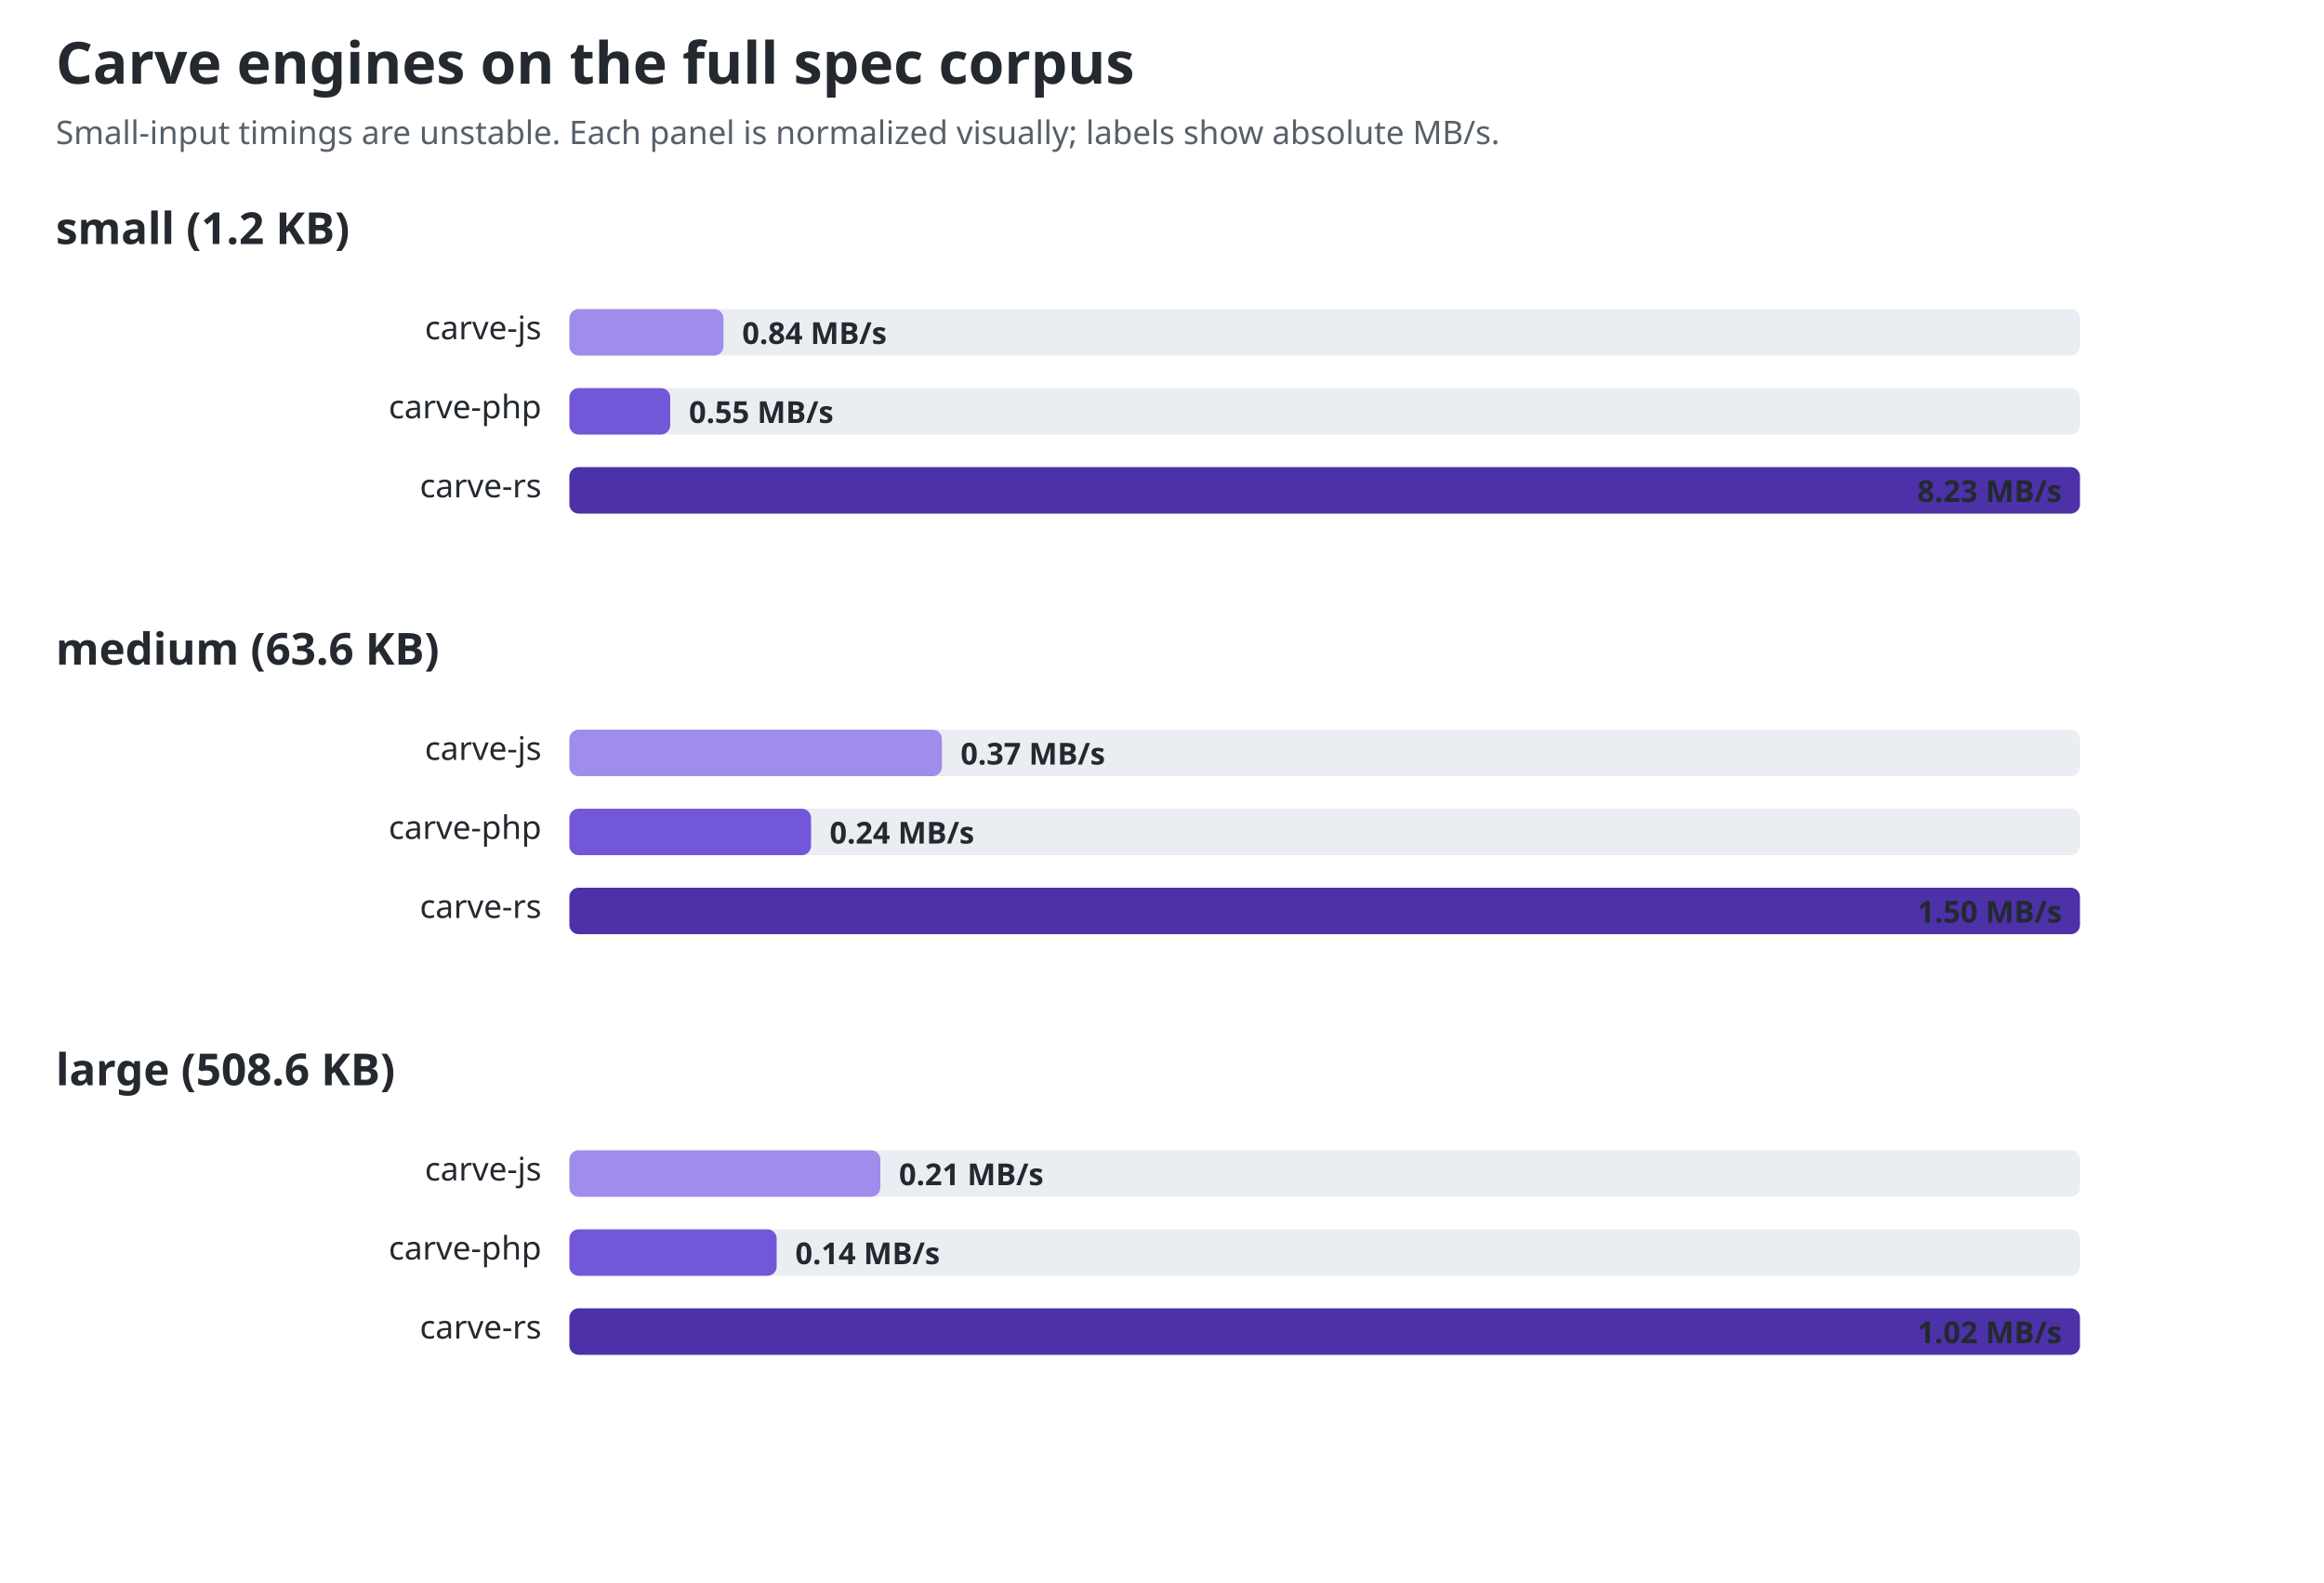
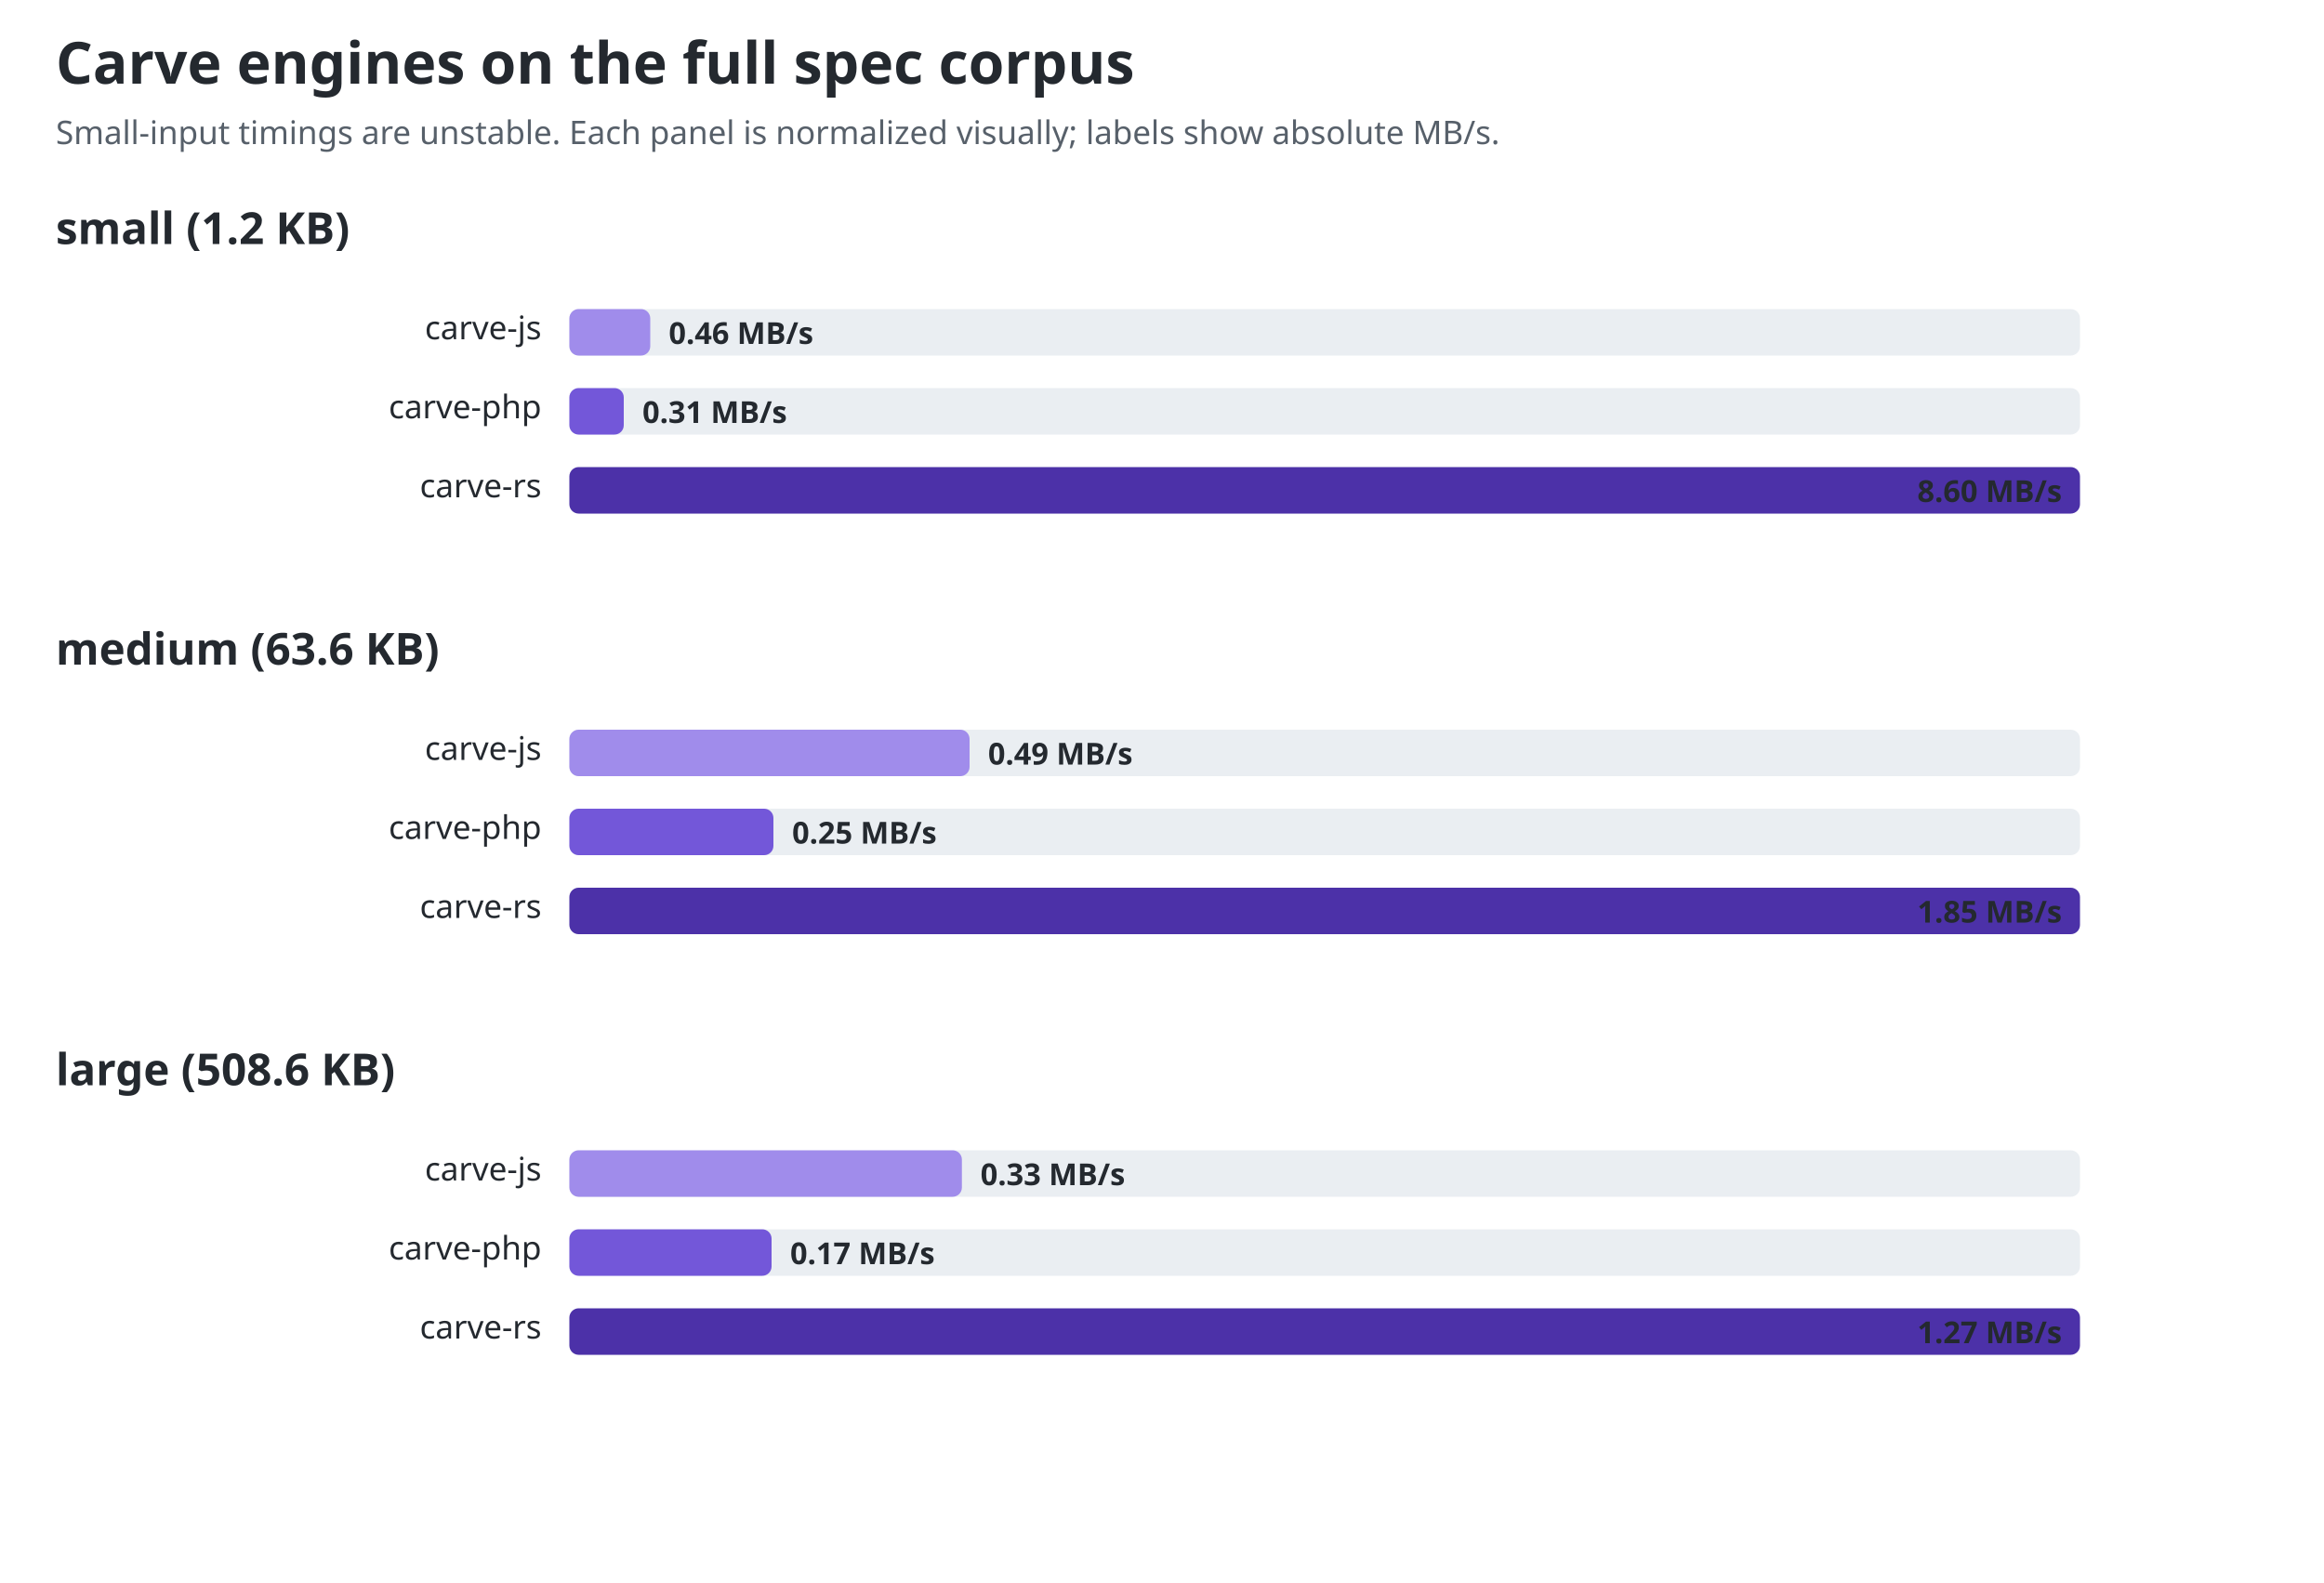
<svg xmlns="http://www.w3.org/2000/svg" width="1000" height="681" viewBox="0 0 1000 681" role="img" aria-labelledby="title desc">
  <style>text{font-family:ui-sans-serif,system-ui,sans-serif;fill:#24292f}.title{font-size:25px;font-weight:700}.sub{font-size:14px;fill:#57606a}.group{font-size:19px;font-weight:650}.label{font-size:14px}.value{font-size:13px;font-weight:650;fill:#24292f}.track{fill:#eaeef2}@media(prefers-color-scheme:dark){text,.value{fill:#f0f6fc}.sub{fill:#8c959f}.track{fill:#30363d}}</style>
  <text id="chart-title" class="title" x="24" y="36">Carve engines on the full spec corpus</text>
  <text class="sub" x="24" y="62">Small-input timings are unstable. Each panel is normalized visually; labels show absolute MB/s.</text>
  <text class="group" x="24" y="105">small (1.2 KB)</text>
  <text class="label" x="233" y="146" text-anchor="end">carve-js</text>
  <rect class="track" x="245" y="133" width="650" height="20" rx="4" />
-   <rect x="245" y="133" width="66.3" height="20" rx="4" fill="#a08ceb" />
-   <text class="value" x="319.343" y="148">0.84 MB/s</text>
+   <rect x="245" y="133" width="34.8" height="20" rx="4" fill="#a08ceb" />
+   <text class="value" x="287.767" y="148">0.46 MB/s</text>
  <text class="label" x="233" y="180" text-anchor="end">carve-php</text>
  <rect class="track" x="245" y="167" width="650" height="20" rx="4" />
-   <rect x="245" y="167" width="43.4" height="20" rx="4" fill="#7357d9" />
-   <text class="value" x="296.439" y="182">0.55 MB/s</text>
+   <rect x="245" y="167" width="23.4" height="20" rx="4" fill="#7357d9" />
+   <text class="value" x="276.43" y="182">0.31 MB/s</text>
  <text class="label" x="233" y="214" text-anchor="end">carve-rs</text>
  <rect class="track" x="245" y="201" width="650" height="20" rx="4" />
  <rect x="245" y="201" width="650.0" height="20" rx="4" fill="#4c31a8" />
-   <text class="value" x="825" y="216">8.23 MB/s</text>
+   <text class="value" x="825" y="216">8.60 MB/s</text>
  <text class="group" x="24" y="286">medium (63.6 KB)</text>
  <text class="label" x="233" y="327" text-anchor="end">carve-js</text>
  <rect class="track" x="245" y="314" width="650" height="20" rx="4" />
-   <rect x="245" y="314" width="160.3" height="20" rx="4" fill="#a08ceb" />
-   <text class="value" x="413.333" y="329">0.37 MB/s</text>
+   <rect x="245" y="314" width="172.2" height="20" rx="4" fill="#a08ceb" />
+   <text class="value" x="425.162" y="329">0.49 MB/s</text>
  <text class="label" x="233" y="361" text-anchor="end">carve-php</text>
  <rect class="track" x="245" y="348" width="650" height="20" rx="4" />
-   <rect x="245" y="348" width="104.0" height="20" rx="4" fill="#7357d9" />
-   <text class="value" x="357" y="363">0.24 MB/s</text>
+   <rect x="245" y="348" width="87.8" height="20" rx="4" fill="#7357d9" />
+   <text class="value" x="340.838" y="363">0.25 MB/s</text>
  <text class="label" x="233" y="395" text-anchor="end">carve-rs</text>
  <rect class="track" x="245" y="382" width="650" height="20" rx="4" />
  <rect x="245" y="382" width="650.0" height="20" rx="4" fill="#4c31a8" />
-   <text class="value" x="825" y="397">1.50 MB/s</text>
+   <text class="value" x="825" y="397">1.85 MB/s</text>
  <text class="group" x="24" y="467">large (508.6 KB)</text>
  <text class="label" x="233" y="508" text-anchor="end">carve-js</text>
  <rect class="track" x="245" y="495" width="650" height="20" rx="4" />
-   <rect x="245" y="495" width="133.8" height="20" rx="4" fill="#a08ceb" />
-   <text class="value" x="386.824" y="510">0.21 MB/s</text>
+   <rect x="245" y="495" width="168.9" height="20" rx="4" fill="#a08ceb" />
+   <text class="value" x="421.898" y="510">0.33 MB/s</text>
  <text class="label" x="233" y="542" text-anchor="end">carve-php</text>
  <rect class="track" x="245" y="529" width="650" height="20" rx="4" />
-   <rect x="245" y="529" width="89.2" height="20" rx="4" fill="#7357d9" />
-   <text class="value" x="342.216" y="544">0.14 MB/s</text>
+   <rect x="245" y="529" width="87.0" height="20" rx="4" fill="#7357d9" />
+   <text class="value" x="340.008" y="544">0.17 MB/s</text>
  <text class="label" x="233" y="576" text-anchor="end">carve-rs</text>
  <rect class="track" x="245" y="563" width="650" height="20" rx="4" />
  <rect x="245" y="563" width="650.0" height="20" rx="4" fill="#4c31a8" />
-   <text class="value" x="825" y="578">1.02 MB/s</text>
+   <text class="value" x="825" y="578">1.27 MB/s</text>
</svg>
